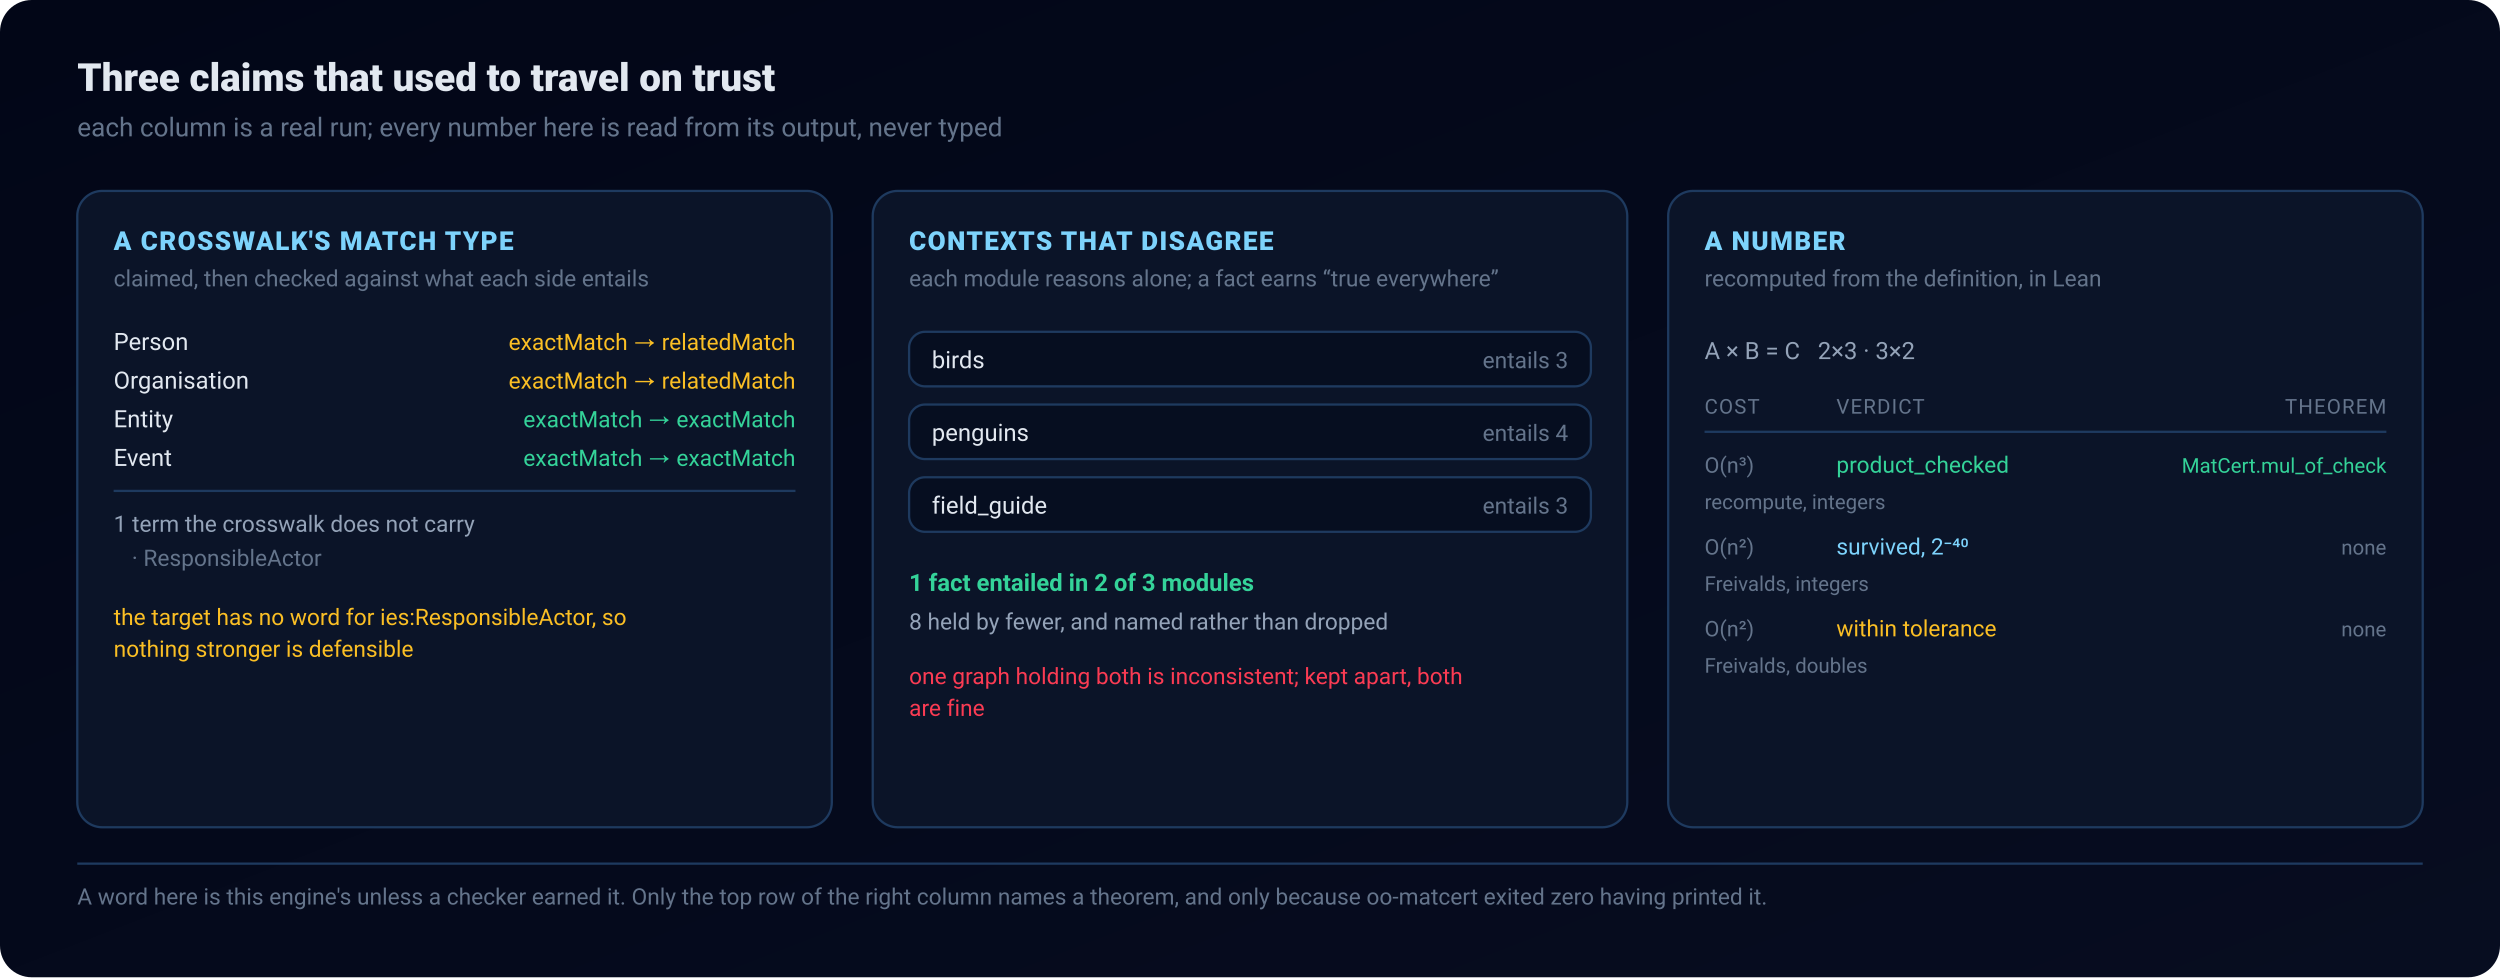
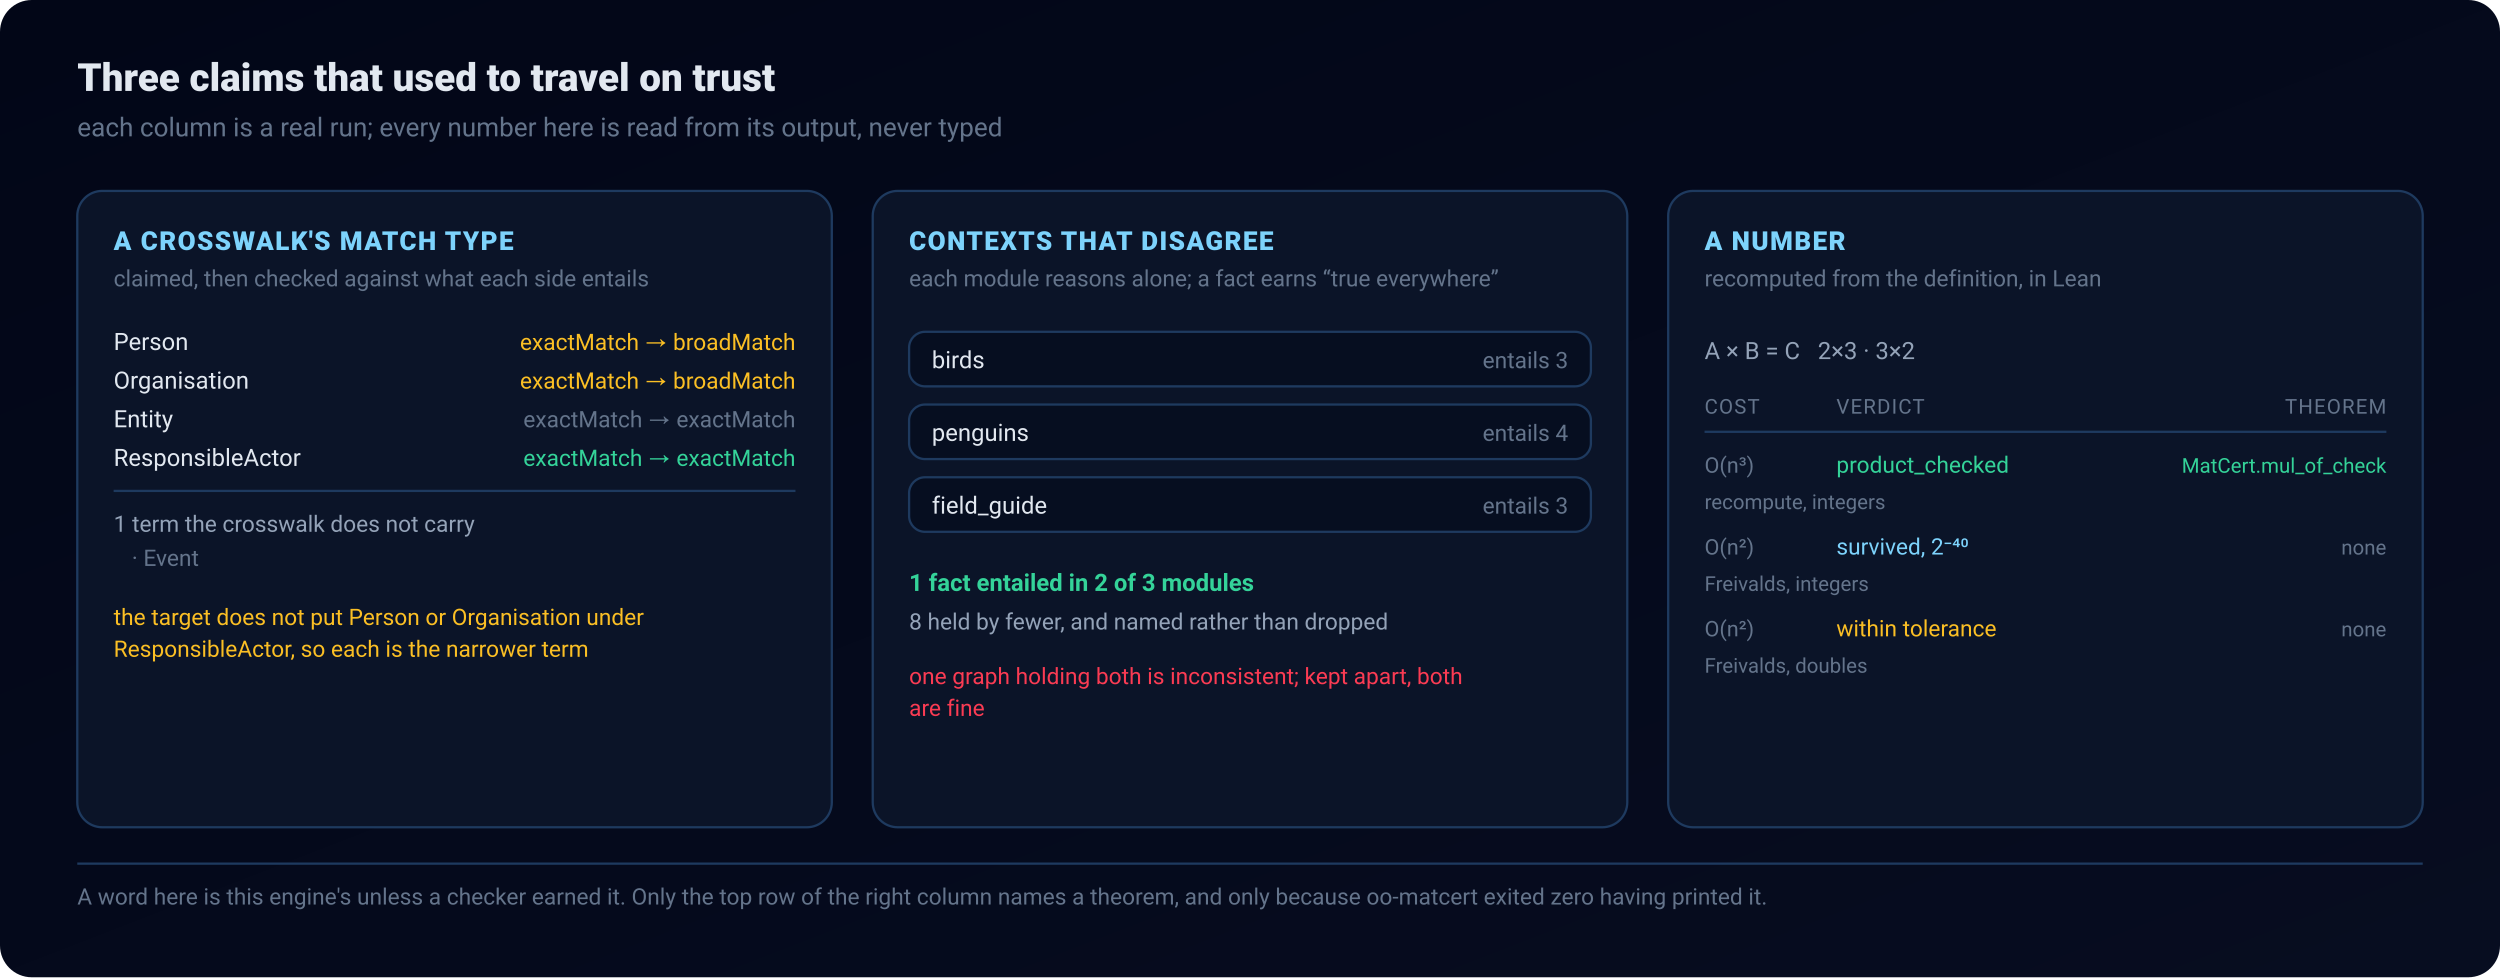
<svg xmlns="http://www.w3.org/2000/svg" viewBox="0 0 1100 430" font-family="ui-sans-serif,-apple-system,Segoe UI,Roboto,Helvetica,Arial,sans-serif">
  <defs>
    <linearGradient id="bg" x1="0" y1="0" x2="1" y2="1">
      <stop offset="0" stop-color="#020617" />
      <stop offset="1" stop-color="#070d20" />
    </linearGradient>
  </defs>
  <rect width="1100" height="430" rx="14" fill="url(#bg)" />
  <text x="34" y="40" font-size="17" font-weight="800" fill="#e2e8f0">Three claims that used to travel on trust</text>
  <text x="34" y="60" font-size="11.5" fill="#64748b">each column is a real run; every number here is read from its output, never typed</text>
  <rect x="34" y="84" width="332" height="280" rx="11" fill="#0b1428" stroke="#1e3a5f" stroke-width="1" />
  <text x="50" y="110" font-size="11.5" font-weight="800" letter-spacing="0.6" fill="#7dd3fc">A CROSSWALK'S MATCH TYPE</text>
  <text x="50" y="126" font-size="10" fill="#64748b">claimed, then checked against what each side entails</text>
  <text x="50" y="154" font-size="10.5" fill="#e2e8f0">Person</text>
-   <text x="350" y="154" font-size="10" text-anchor="end" fill="#fbbf24">exactMatch → relatedMatch</text>
+   <text x="350" y="154" font-size="10" text-anchor="end" fill="#fbbf24">exactMatch → broadMatch</text>
  <text x="50" y="171" font-size="10.5" fill="#e2e8f0">Organisation</text>
-   <text x="350" y="171" font-size="10" text-anchor="end" fill="#fbbf24">exactMatch → relatedMatch</text>
+   <text x="350" y="171" font-size="10" text-anchor="end" fill="#fbbf24">exactMatch → broadMatch</text>
  <text x="50" y="188" font-size="10.5" fill="#e2e8f0">Entity</text>
-   <text x="350" y="188" font-size="10" text-anchor="end" fill="#34d399">exactMatch → exactMatch</text>
-   <text x="50" y="205" font-size="10.5" fill="#e2e8f0">Event</text>
+   <text x="350" y="188" font-size="10" text-anchor="end" fill="#64748b">exactMatch → exactMatch</text>
+   <text x="50" y="205" font-size="10.5" fill="#e2e8f0">ResponsibleActor</text>
  <text x="350" y="205" font-size="10" text-anchor="end" fill="#34d399">exactMatch → exactMatch</text>
  <line x1="50" y1="216" x2="350" y2="216" stroke="#1e3a5f" />
  <text x="50" y="234" font-size="10" fill="#94a3b8">1 term the crosswalk does not carry</text>
-   <text x="58" y="249" font-size="10" fill="#64748b">· ResponsibleActor</text>
-   <text x="50" y="275" font-size="10" fill="#fbbf24">the target has no word for ies:ResponsibleActor, so</text>
-   <text x="50" y="289" font-size="10" fill="#fbbf24">nothing stronger is defensible</text>
+   <text x="58" y="249" font-size="10" fill="#64748b">· Event</text>
+   <text x="50" y="275" font-size="10" fill="#fbbf24">the target does not put Person or Organisation under</text>
+   <text x="50" y="289" font-size="10" fill="#fbbf24">ResponsibleActor, so each is the narrower term</text>
  <rect x="384" y="84" width="332" height="280" rx="11" fill="#0b1428" stroke="#1e3a5f" stroke-width="1" />
  <text x="400" y="110" font-size="11.5" font-weight="800" letter-spacing="0.6" fill="#7dd3fc">CONTEXTS THAT DISAGREE</text>
  <text x="400" y="126" font-size="10" fill="#64748b">each module reasons alone; a fact earns “true everywhere”</text>
  <rect x="400" y="146" width="300" height="24" rx="7" fill="#060e20" stroke="#1e3a5f" />
  <text x="410" y="162" font-size="10.5" fill="#e2e8f0">birds</text>
  <text x="690" y="162" font-size="10" text-anchor="end" fill="#64748b">entails 3</text>
  <rect x="400" y="178" width="300" height="24" rx="7" fill="#060e20" stroke="#1e3a5f" />
  <text x="410" y="194" font-size="10.5" fill="#e2e8f0">penguins</text>
  <text x="690" y="194" font-size="10" text-anchor="end" fill="#64748b">entails 4</text>
  <rect x="400" y="210" width="300" height="24" rx="7" fill="#060e20" stroke="#1e3a5f" />
  <text x="410" y="226" font-size="10.5" fill="#e2e8f0">field_guide</text>
  <text x="690" y="226" font-size="10" text-anchor="end" fill="#64748b">entails 3</text>
  <text x="400" y="260" font-size="10.5" font-weight="700" fill="#34d399">1 fact entailed in 2 of 3 modules</text>
  <text x="400" y="277" font-size="10" fill="#94a3b8">8 held by fewer, and named rather than dropped</text>
  <text x="400" y="301" font-size="10" fill="#fb3b53">one graph holding both is inconsistent; kept apart, both</text>
  <text x="400" y="315" font-size="10" fill="#fb3b53">are fine</text>
  <rect x="734" y="84" width="332" height="280" rx="11" fill="#0b1428" stroke="#1e3a5f" stroke-width="1" />
  <text x="750" y="110" font-size="11.5" font-weight="800" letter-spacing="0.6" fill="#7dd3fc">A NUMBER</text>
  <text x="750" y="126" font-size="10" fill="#64748b">recomputed from the definition, in Lean</text>
  <text x="750" y="158" font-size="10.5" fill="#94a3b8">A × B = C   2×3 · 3×2</text>
  <text x="750" y="182" font-size="9" letter-spacing="0.5" fill="#64748b">COST</text>
  <text x="808" y="182" font-size="9" letter-spacing="0.5" fill="#64748b">VERDICT</text>
  <text x="1050" y="182" font-size="9" letter-spacing="0.5" text-anchor="end" fill="#64748b">THEOREM</text>
  <line x1="750" y1="190" x2="1050" y2="190" stroke="#1e3a5f" />
  <text x="750" y="208" font-size="9.5" fill="#64748b">O(n³)</text>
  <text x="808" y="208" font-size="10" fill="#34d399">product_checked</text>
  <text x="1050" y="208" font-size="9" text-anchor="end" fill="#34d399">MatCert.mul_of_check</text>
  <text x="750" y="224" font-size="9" fill="#64748b">recompute, integers</text>
  <text x="750" y="244" font-size="9.5" fill="#64748b">O(n²)</text>
  <text x="808" y="244" font-size="10" fill="#7dd3fc">survived, 2⁻⁴⁰</text>
  <text x="1050" y="244" font-size="9" text-anchor="end" fill="#64748b">none</text>
  <text x="750" y="260" font-size="9" fill="#64748b">Freivalds, integers</text>
  <text x="750" y="280" font-size="9.5" fill="#64748b">O(n²)</text>
  <text x="808" y="280" font-size="10" fill="#fbbf24">within tolerance</text>
  <text x="1050" y="280" font-size="9" text-anchor="end" fill="#64748b">none</text>
  <text x="750" y="296" font-size="9" fill="#64748b">Freivalds, doubles</text>
  <line x1="34" y1="380" x2="1066" y2="380" stroke="#1e3a5f" />
  <text x="34" y="398" font-size="10" fill="#64748b">A word here is this engine's unless a checker earned it. Only the top row of the right column names a theorem, and only because oo-matcert exited zero having printed it.</text>
</svg>
